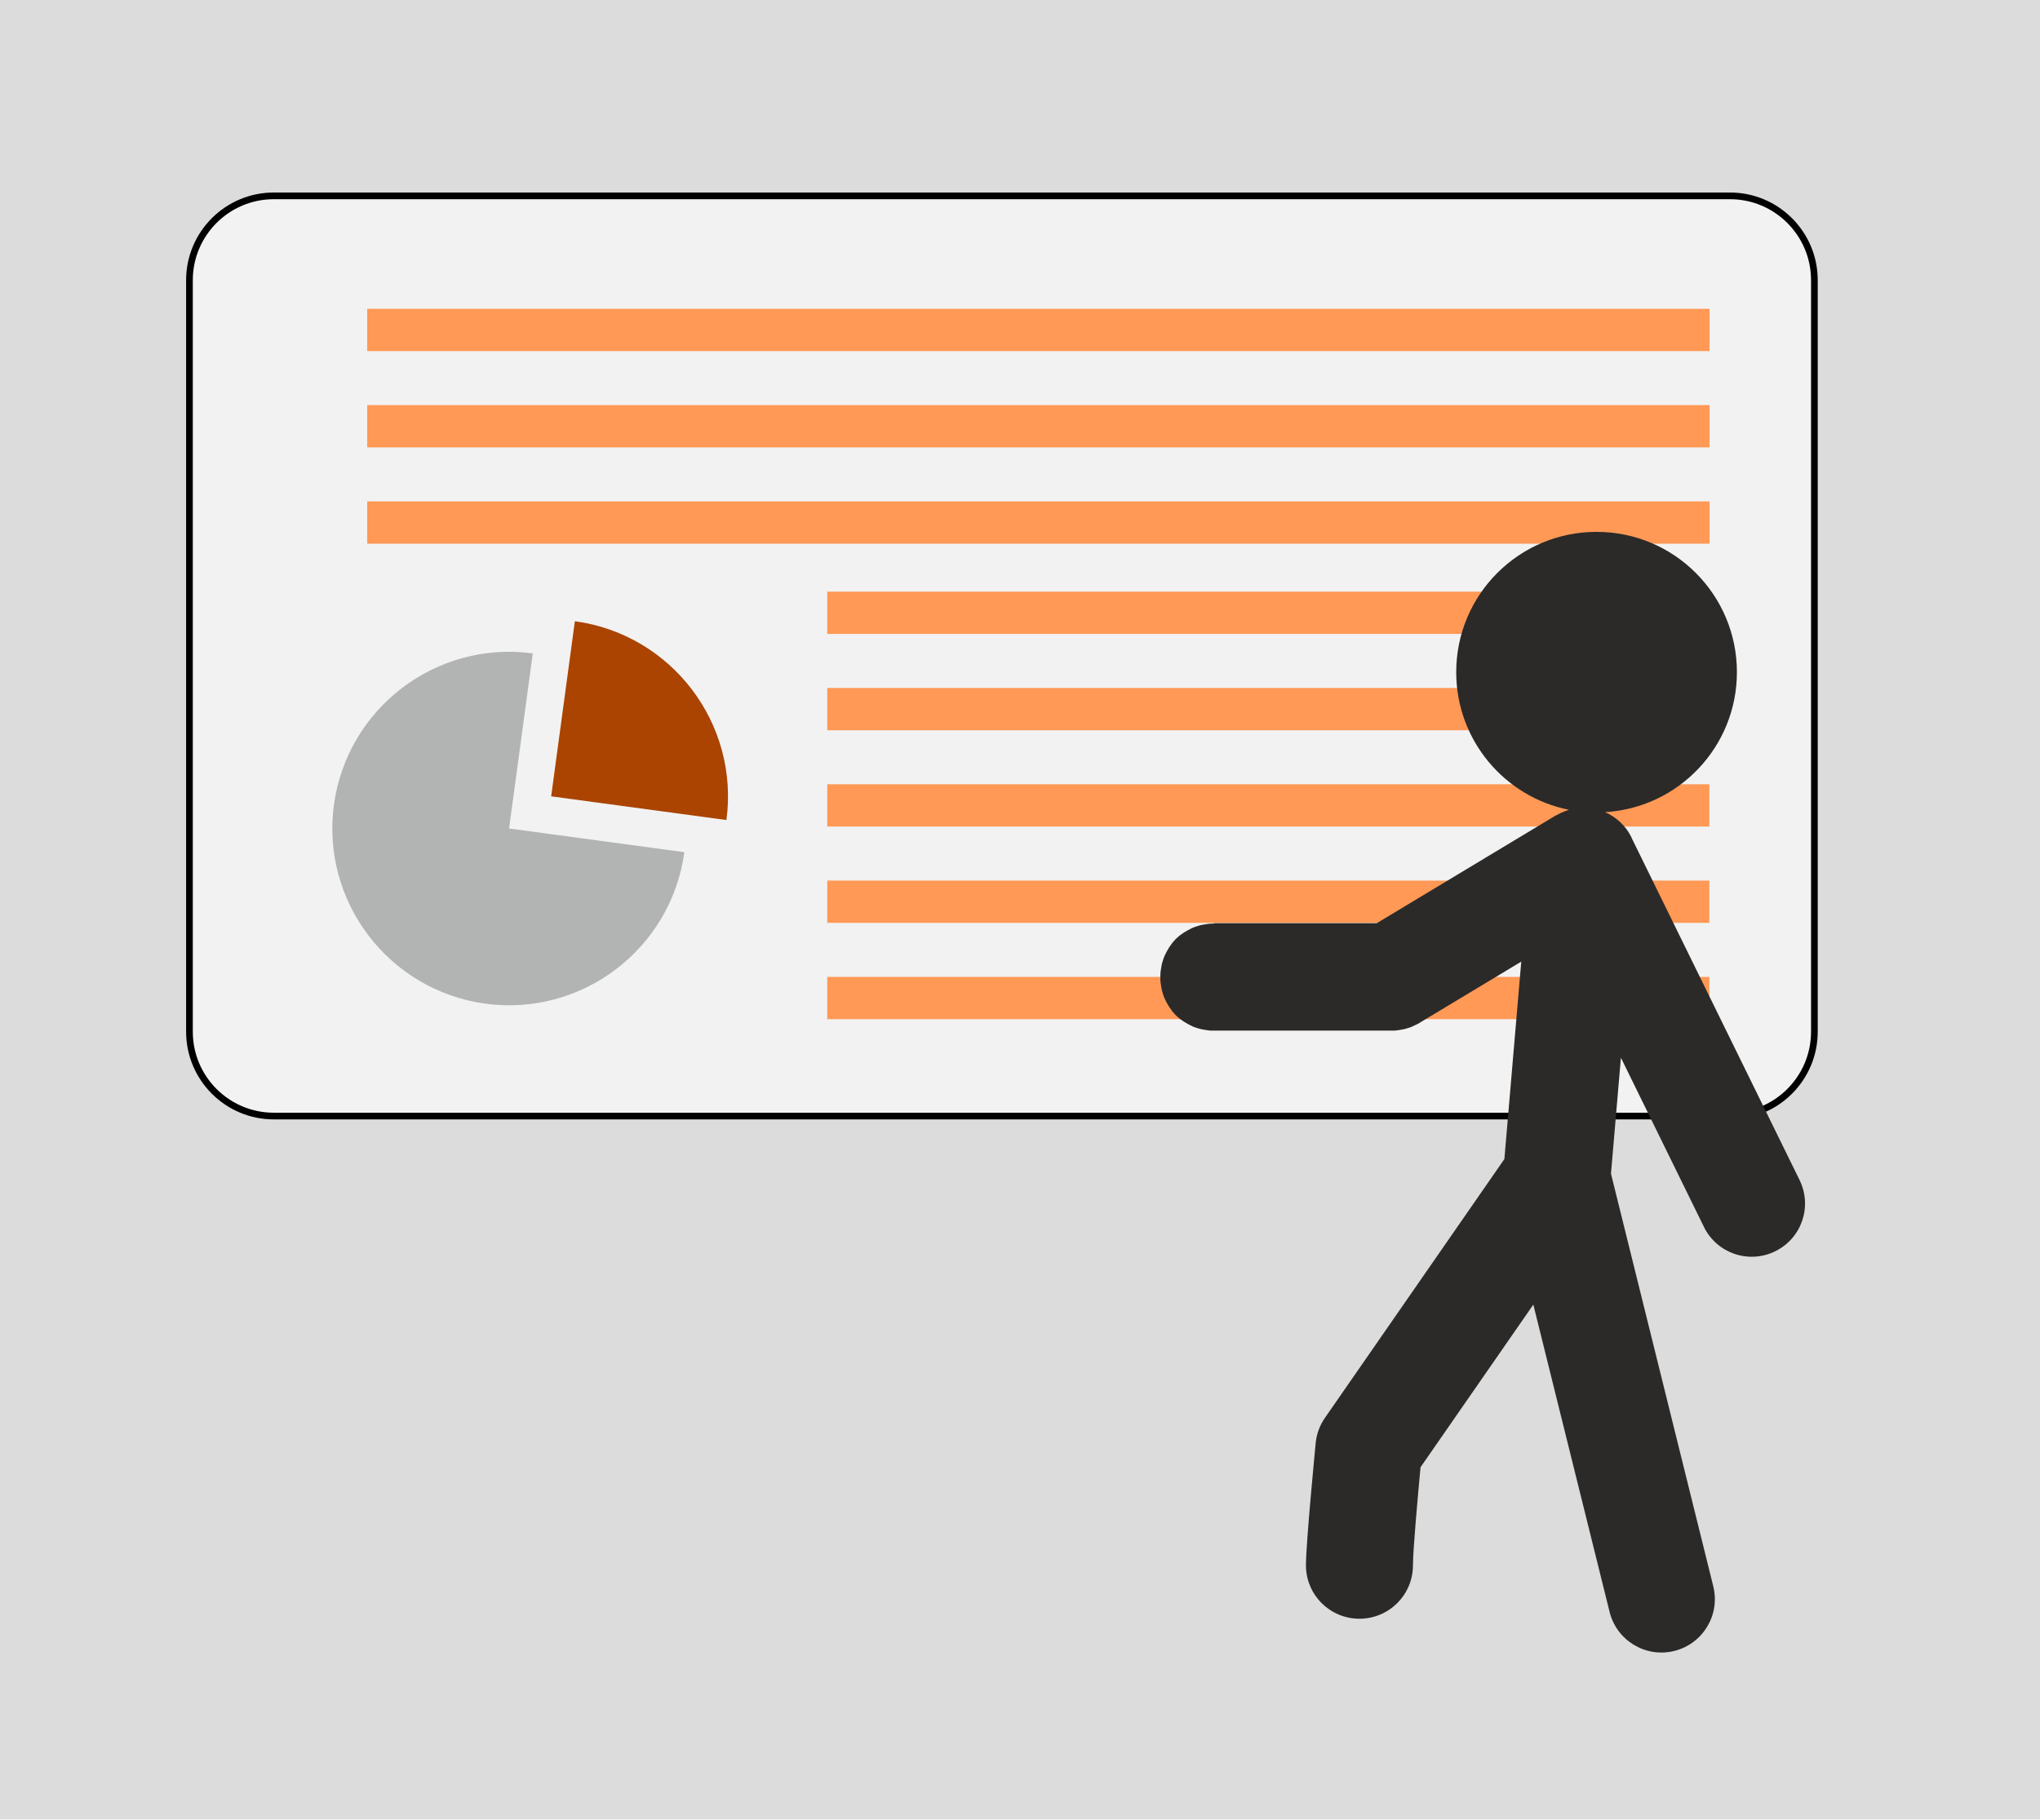
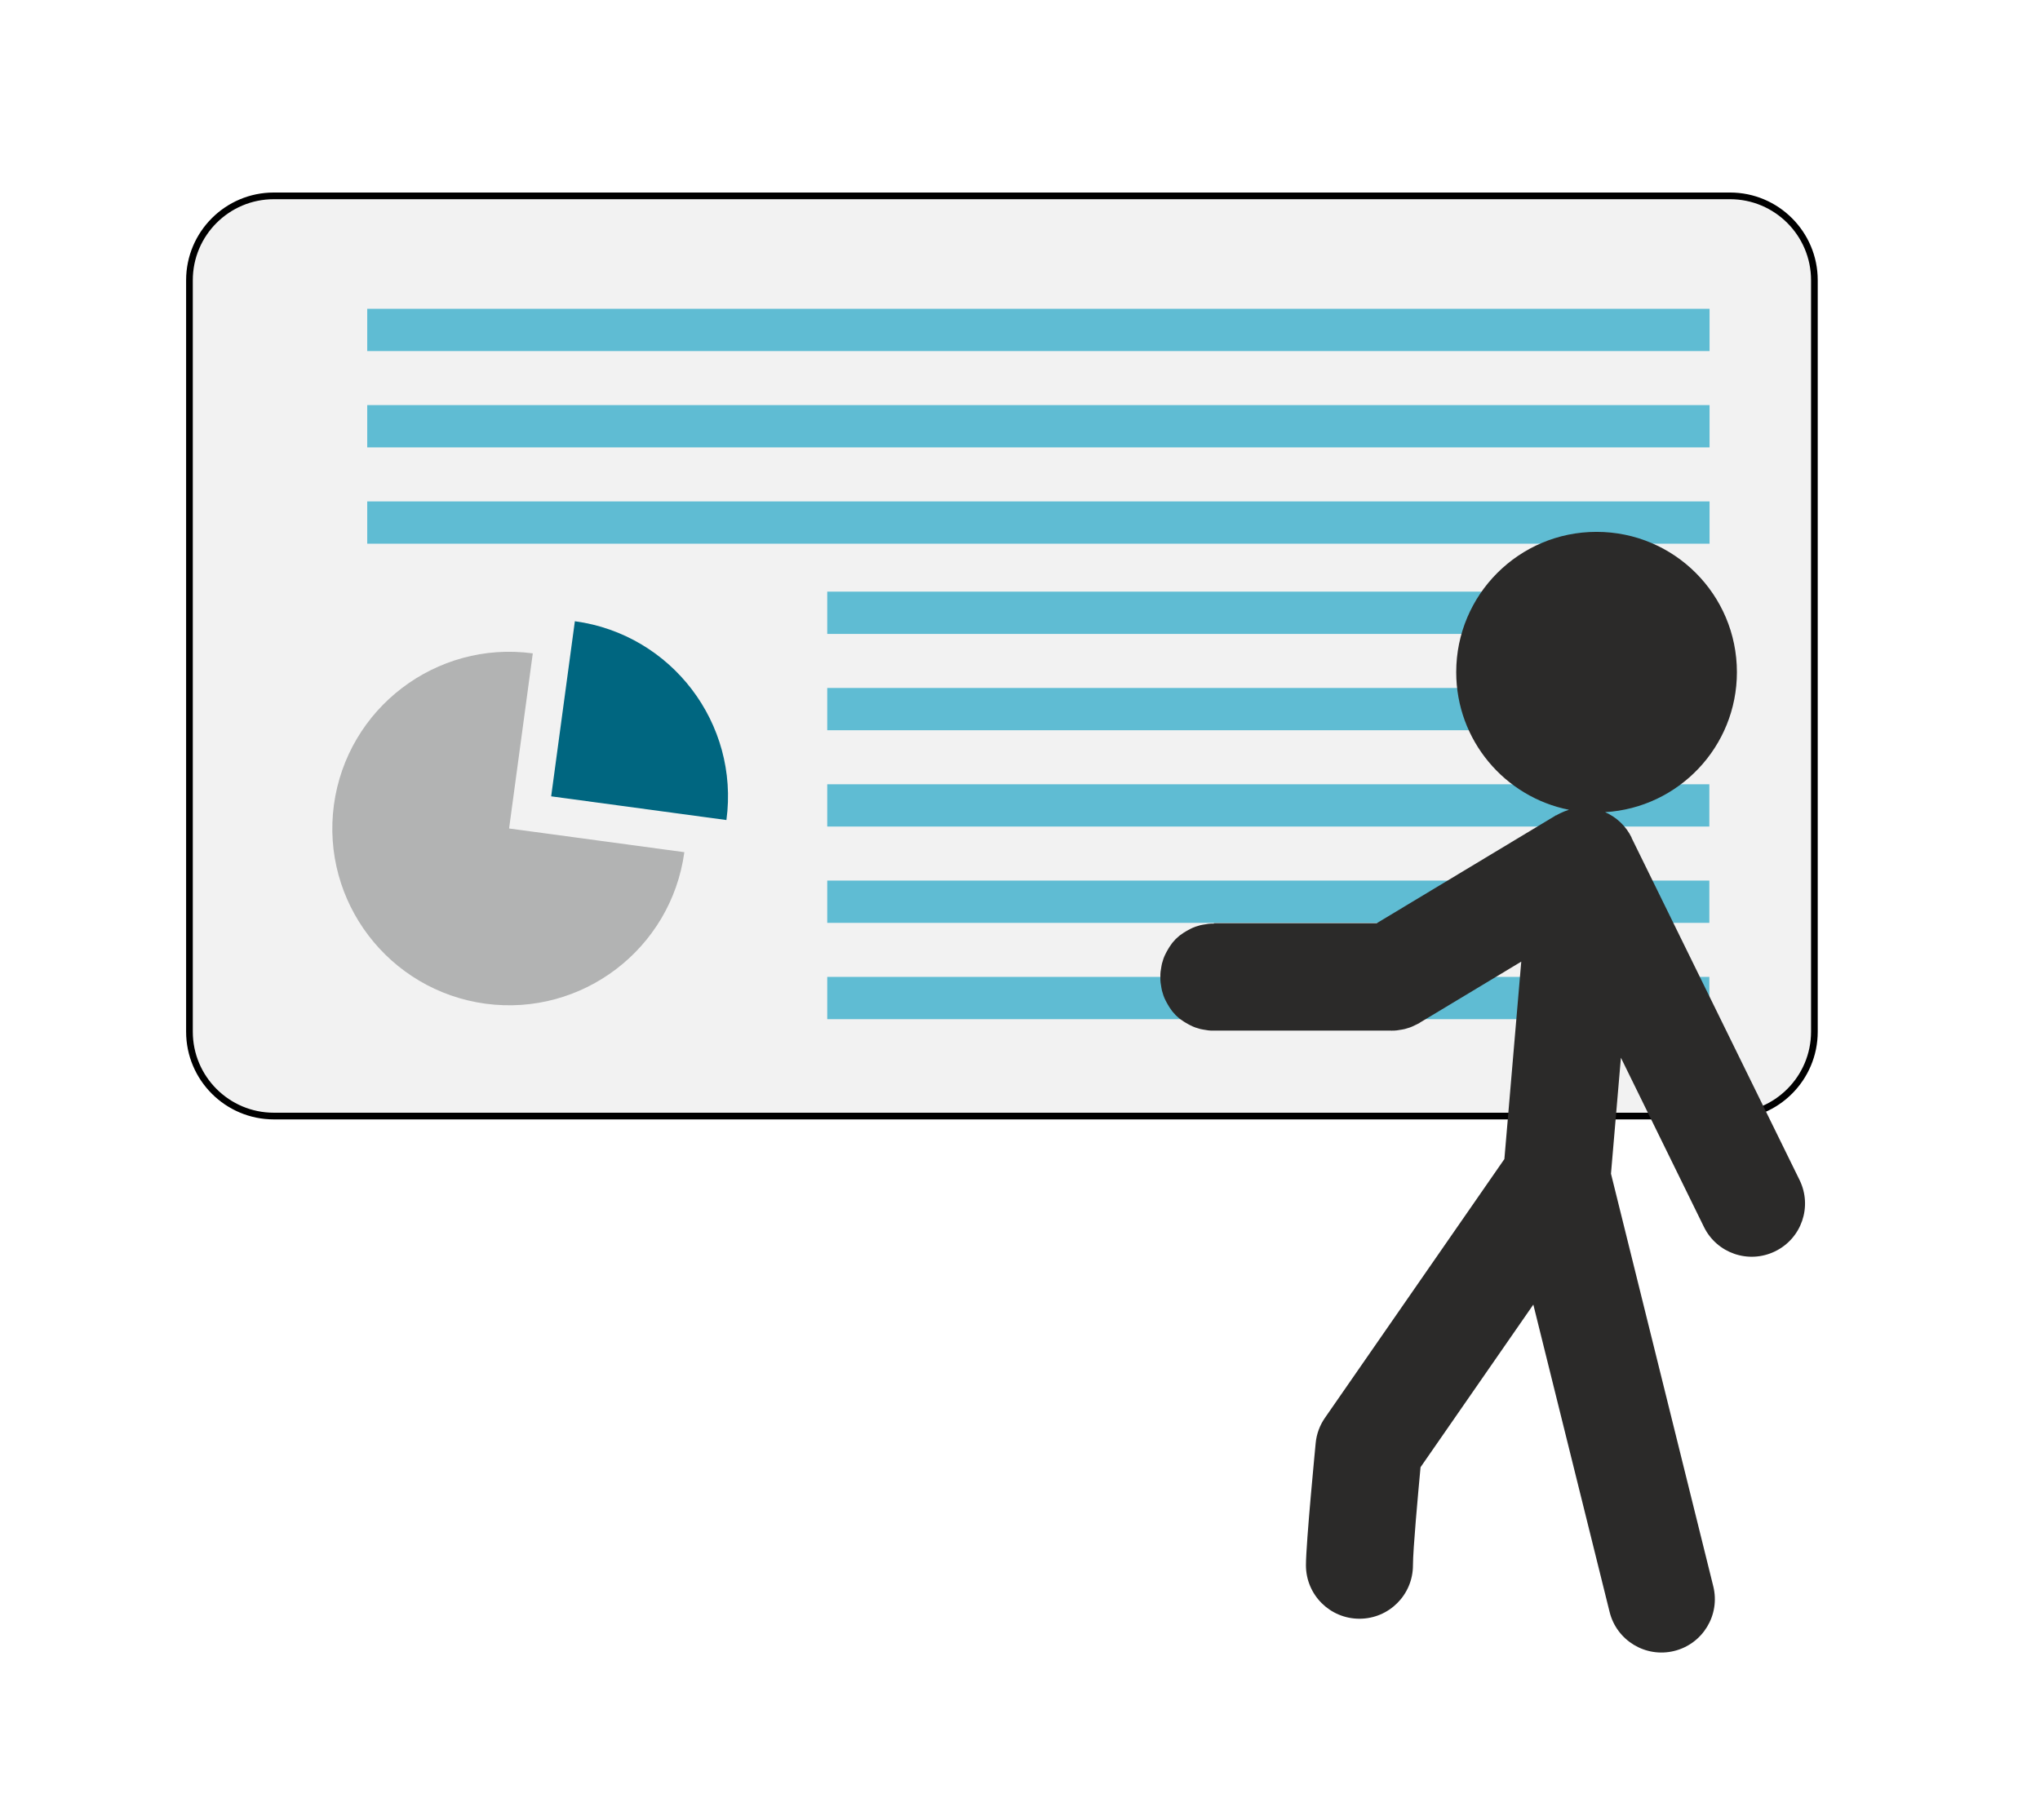
- <svg xmlns="http://www.w3.org/2000/svg" height="538.119" width="603.205" id="svg864" version="1.1" viewBox="0 0 603.205 538.119" xml:space="preserve" style="clip-rule:evenodd;fill-rule:evenodd;image-rendering:optimizeQuality;shape-rendering:geometricPrecision;text-rendering:geometricPrecision">
+ <svg xmlns="http://www.w3.org/2000/svg" style="clip-rule:evenodd;fill-rule:evenodd;image-rendering:optimizeQuality;shape-rendering:geometricPrecision;text-rendering:geometricPrecision" xml:space="preserve" viewBox="0 0 603.205 538.119" version="1.1" id="svg864" width="603.205" height="538.119">
  <defs id="defs835">
-     <style id="style833" type="text/css">
+     <style type="text/css" id="style833">
    .str0 {stroke:#16A811;stroke-width:62.64}
    .fil3 {fill:#2B2A29}
    .fil1 {fill:#B2B3B3}
    .fil2 {fill:#D9DADA}
    .fil0 {fill:#FEFEFE}
  </style>
  </defs>
-   <rect y="0" x="0" height="538.119" width="603.205" id="rect847-5" style="opacity:1;fill:#dcdcdc;fill-opacity:1;stroke-width:3.635" />
-   <path id="path837-2" d="M 80.969,57.929 H 511.545 c 13.769,0 24.949,11.18 24.949,24.949 V 305.146 c 0,13.769 -11.18,24.949 -24.949,24.949 H 80.969 c -13.769,0 -24.949,-11.18 -24.949,-24.949 V 82.878 c 0,-13.769 11.18,-24.949 24.949,-24.949 z" class="fil0 str0" style="clip-rule:evenodd;fill:#f2f2f2;fill-opacity:1;fill-rule:evenodd;stroke:#000000;stroke-width:1.978;image-rendering:optimizeQuality;shape-rendering:geometricPrecision;text-rendering:geometricPrecision" />
-   <path style="stroke-width:0.032" class="fil1" d="m 150.527,245.038 51.825,7.011 c -3.884,28.581 -30.223,48.666 -58.804,44.814 -28.581,-3.884 -48.666,-30.223 -44.814,-58.804 3.884,-28.581 30.223,-48.666 58.804,-44.814 l -7.011,51.825 z" id="path839" />
-   <path style="fill:#aa4400;stroke-width:0.032" class="fil2" d="m 162.97,235.564 7.011,-51.825 c 28.581,3.884 48.666,30.223 44.814,58.804 l -51.825,-7.011 z" id="path841" />
-   <rect style="fill:#ff9955;stroke-width:0.032" y="91.333" x="108.587" height="12.506" class="fil2" width="396.911" id="rect843" />
-   <rect style="fill:#ff9955;stroke-width:0.032" y="119.819" x="108.587" height="12.506" class="fil2" width="396.911" id="rect845" />
-   <rect style="fill:#ff9955;stroke-width:0.032" y="148.305" x="108.587" height="12.506" class="fil2" width="396.911" id="rect847" />
-   <rect style="fill:#ff9955;stroke-width:0.032" y="174.991" x="244.607" height="12.506" class="fil2" width="260.828" id="rect849" />
-   <rect style="fill:#ff9955;stroke-width:0.032" y="203.477" x="244.607" height="12.506" class="fil2" width="260.828" id="rect851" />
-   <rect style="fill:#ff9955;stroke-width:0.032" y="231.963" x="244.607" height="12.506" class="fil2" width="260.828" id="rect853" />
-   <rect style="fill:#ff9955;stroke-width:0.032" y="260.449" x="244.607" height="12.506" class="fil2" width="260.828" id="rect855" />
-   <rect style="fill:#ff9955;stroke-width:0.032" y="288.936" x="244.607" height="12.506" class="fil2" width="260.828" id="rect857" />
-   <path style="stroke-width:0.032" class="fil3" d="m 391.775,419.365 z m 90.669,-171.548 49.677,101.217 c 3.821,7.832 0.6,17.243 -7.232,21.065 -7.832,3.821 -17.243,0.6 -21.065,-7.232 l -24.539,-50.024 -2.937,34.297 30.255,122.061 c 2.084,8.464 -3.095,17.022 -11.559,19.107 -8.464,2.084 -17.022,-3.095 -19.107,-11.559 l -22.549,-90.89 -33.35,48.098 c -0.726,7.801 -2.242,24.317 -2.242,28.991 0,8.748 -7.074,15.822 -15.822,15.822 -8.748,0 -15.822,-7.074 -15.822,-15.822 0,-6.6 2.874,-36.002 2.874,-36.066 0.253,-2.779 1.232,-5.337 2.716,-7.485 l 53.088,-76.584 4.99,-58.393 -30.065,18.096 v 0.032 l -0.726,0.379 -0.726,0.347 -0.726,0.347 -0.726,0.284 -0.726,0.221 -0.726,0.221 -0.79,0.158 -0.79,0.126 -0.79,0.126 -0.79,0.063 h -0.537 l -0.189,0.063 v -0.063 h -0.032 -0.063 -52.488 -0.853 l -0.79,-0.063 -0.79,-0.126 -0.79,-0.126 -0.79,-0.158 -0.726,-0.221 -0.726,-0.221 -0.726,-0.284 -0.726,-0.347 -0.663,-0.347 -0.663,-0.379 -0.632,-0.379 -0.632,-0.442 -0.632,-0.442 -0.568,-0.505 -0.568,-0.505 -0.505,-0.568 -0.505,-0.568 -0.442,-0.632 -0.442,-0.632 -0.379,-0.632 -0.379,-0.663 -0.347,-0.663 -0.347,-0.726 -0.284,-0.726 -0.221,-0.726 -0.221,-0.726 -0.158,-0.79 -0.126,-0.79 -0.126,-0.79 -0.063,-0.79 v -0.853 -0.853 l 0.063,-0.79 0.126,-0.79 0.126,-0.79 0.158,-0.79 0.221,-0.726 0.221,-0.726 0.284,-0.726 0.347,-0.726 0.347,-0.663 0.379,-0.663 0.379,-0.632 0.442,-0.632 0.442,-0.632 0.505,-0.568 0.505,-0.568 0.568,-0.505 0.568,-0.505 0.632,-0.442 0.632,-0.442 0.632,-0.379 0.663,-0.379 0.663,-0.347 0.726,-0.347 0.726,-0.284 0.726,-0.221 0.726,-0.221 0.79,-0.158 0.79,-0.126 0.79,-0.126 0.79,-0.063 h 0.853 v -0.126 h 48.161 l 52.93,-31.865 0.063,-0.095 0.095,0.063 c 0.379,-0.221 0.758,-0.442 1.169,-0.632 0.853,-0.411 1.705,-0.758 2.59,-1.011 -19.012,-3.79 -33.35,-20.559 -33.35,-40.708 0,-22.928 18.57,-41.498 41.498,-41.498 22.928,0 41.498,18.57 41.498,41.498 0,22.075 -17.243,40.108 -38.971,41.403 3.284,1.453 6.127,4.011 7.832,7.516 z" id="path859" />
+   <path style="clip-rule:evenodd;fill:#f2f2f2;fill-opacity:1;fill-rule:evenodd;stroke:#000000;stroke-width:1.978;image-rendering:optimizeQuality;shape-rendering:geometricPrecision;text-rendering:geometricPrecision" class="fil0 str0" d="M 80.969,57.929 H 511.545 c 13.769,0 24.949,11.18 24.949,24.949 V 305.146 c 0,13.769 -11.18,24.949 -24.949,24.949 H 80.969 c -13.769,0 -24.949,-11.18 -24.949,-24.949 V 82.878 c 0,-13.769 11.18,-24.949 24.949,-24.949 z" id="path837-2" />
+   <path id="path839" d="m 150.527,245.038 51.825,7.011 c -3.884,28.581 -30.223,48.666 -58.804,44.814 -28.581,-3.884 -48.666,-30.223 -44.814,-58.804 3.884,-28.581 30.223,-48.666 58.804,-44.814 l -7.011,51.825 z" class="fil1" style="stroke-width:0.032" />
+   <path id="path841" d="m 162.97,235.564 7.011,-51.825 c 28.581,3.884 48.666,30.223 44.814,58.804 l -51.825,-7.011 z" class="fil2" style="fill:#006680;stroke-width:0.032" />
+   <rect id="rect843" width="396.911" class="fil2" height="12.506" x="108.587" y="91.333" style="fill:#5fbcd3;stroke-width:0.032" />
+   <rect id="rect845" width="396.911" class="fil2" height="12.506" x="108.587" y="119.819" style="fill:#5fbcd3;stroke-width:0.032" />
+   <rect id="rect847" width="396.911" class="fil2" height="12.506" x="108.587" y="148.305" style="fill:#5fbcd3;stroke-width:0.032" />
+   <rect id="rect849" width="260.828" class="fil2" height="12.506" x="244.607" y="174.991" style="fill:#5fbcd3;stroke-width:0.032" />
+   <rect id="rect851" width="260.828" class="fil2" height="12.506" x="244.607" y="203.477" style="fill:#5fbcd3;stroke-width:0.032" />
+   <rect id="rect853" width="260.828" class="fil2" height="12.506" x="244.607" y="231.963" style="fill:#5fbcd3;stroke-width:0.032" />
+   <rect id="rect855" width="260.828" class="fil2" height="12.506" x="244.607" y="260.449" style="fill:#5fbcd3;stroke-width:0.032" />
+   <rect id="rect857" width="260.828" class="fil2" height="12.506" x="244.607" y="288.936" style="fill:#5fbcd3;stroke-width:0.032" />
+   <path id="path859" d="m 391.775,419.365 z m 90.669,-171.548 49.677,101.217 c 3.821,7.832 0.6,17.243 -7.232,21.065 -7.832,3.821 -17.243,0.6 -21.065,-7.232 l -24.539,-50.024 -2.937,34.297 30.255,122.061 c 2.084,8.464 -3.095,17.022 -11.559,19.107 -8.464,2.084 -17.022,-3.095 -19.107,-11.559 l -22.549,-90.89 -33.35,48.098 c -0.726,7.801 -2.242,24.317 -2.242,28.991 0,8.748 -7.074,15.822 -15.822,15.822 -8.748,0 -15.822,-7.074 -15.822,-15.822 0,-6.6 2.874,-36.002 2.874,-36.066 0.253,-2.779 1.232,-5.337 2.716,-7.485 l 53.088,-76.584 4.99,-58.393 -30.065,18.096 v 0.032 l -0.726,0.379 -0.726,0.347 -0.726,0.347 -0.726,0.284 -0.726,0.221 -0.726,0.221 -0.79,0.158 -0.79,0.126 -0.79,0.126 -0.79,0.063 h -0.537 l -0.189,0.063 v -0.063 h -0.032 -0.063 -52.488 -0.853 l -0.79,-0.063 -0.79,-0.126 -0.79,-0.126 -0.79,-0.158 -0.726,-0.221 -0.726,-0.221 -0.726,-0.284 -0.726,-0.347 -0.663,-0.347 -0.663,-0.379 -0.632,-0.379 -0.632,-0.442 -0.632,-0.442 -0.568,-0.505 -0.568,-0.505 -0.505,-0.568 -0.505,-0.568 -0.442,-0.632 -0.442,-0.632 -0.379,-0.632 -0.379,-0.663 -0.347,-0.663 -0.347,-0.726 -0.284,-0.726 -0.221,-0.726 -0.221,-0.726 -0.158,-0.79 -0.126,-0.79 -0.126,-0.79 -0.063,-0.79 v -0.853 -0.853 l 0.063,-0.79 0.126,-0.79 0.126,-0.79 0.158,-0.79 0.221,-0.726 0.221,-0.726 0.284,-0.726 0.347,-0.726 0.347,-0.663 0.379,-0.663 0.379,-0.632 0.442,-0.632 0.442,-0.632 0.505,-0.568 0.505,-0.568 0.568,-0.505 0.568,-0.505 0.632,-0.442 0.632,-0.442 0.632,-0.379 0.663,-0.379 0.663,-0.347 0.726,-0.347 0.726,-0.284 0.726,-0.221 0.726,-0.221 0.79,-0.158 0.79,-0.126 0.79,-0.126 0.79,-0.063 h 0.853 v -0.126 h 48.161 l 52.93,-31.865 0.063,-0.095 0.095,0.063 c 0.379,-0.221 0.758,-0.442 1.169,-0.632 0.853,-0.411 1.705,-0.758 2.59,-1.011 -19.012,-3.79 -33.35,-20.559 -33.35,-40.708 0,-22.928 18.57,-41.498 41.498,-41.498 22.928,0 41.498,18.57 41.498,41.498 0,22.075 -17.243,40.108 -38.971,41.403 3.284,1.453 6.127,4.011 7.832,7.516 z" class="fil3" style="stroke-width:0.032" />
</svg>
